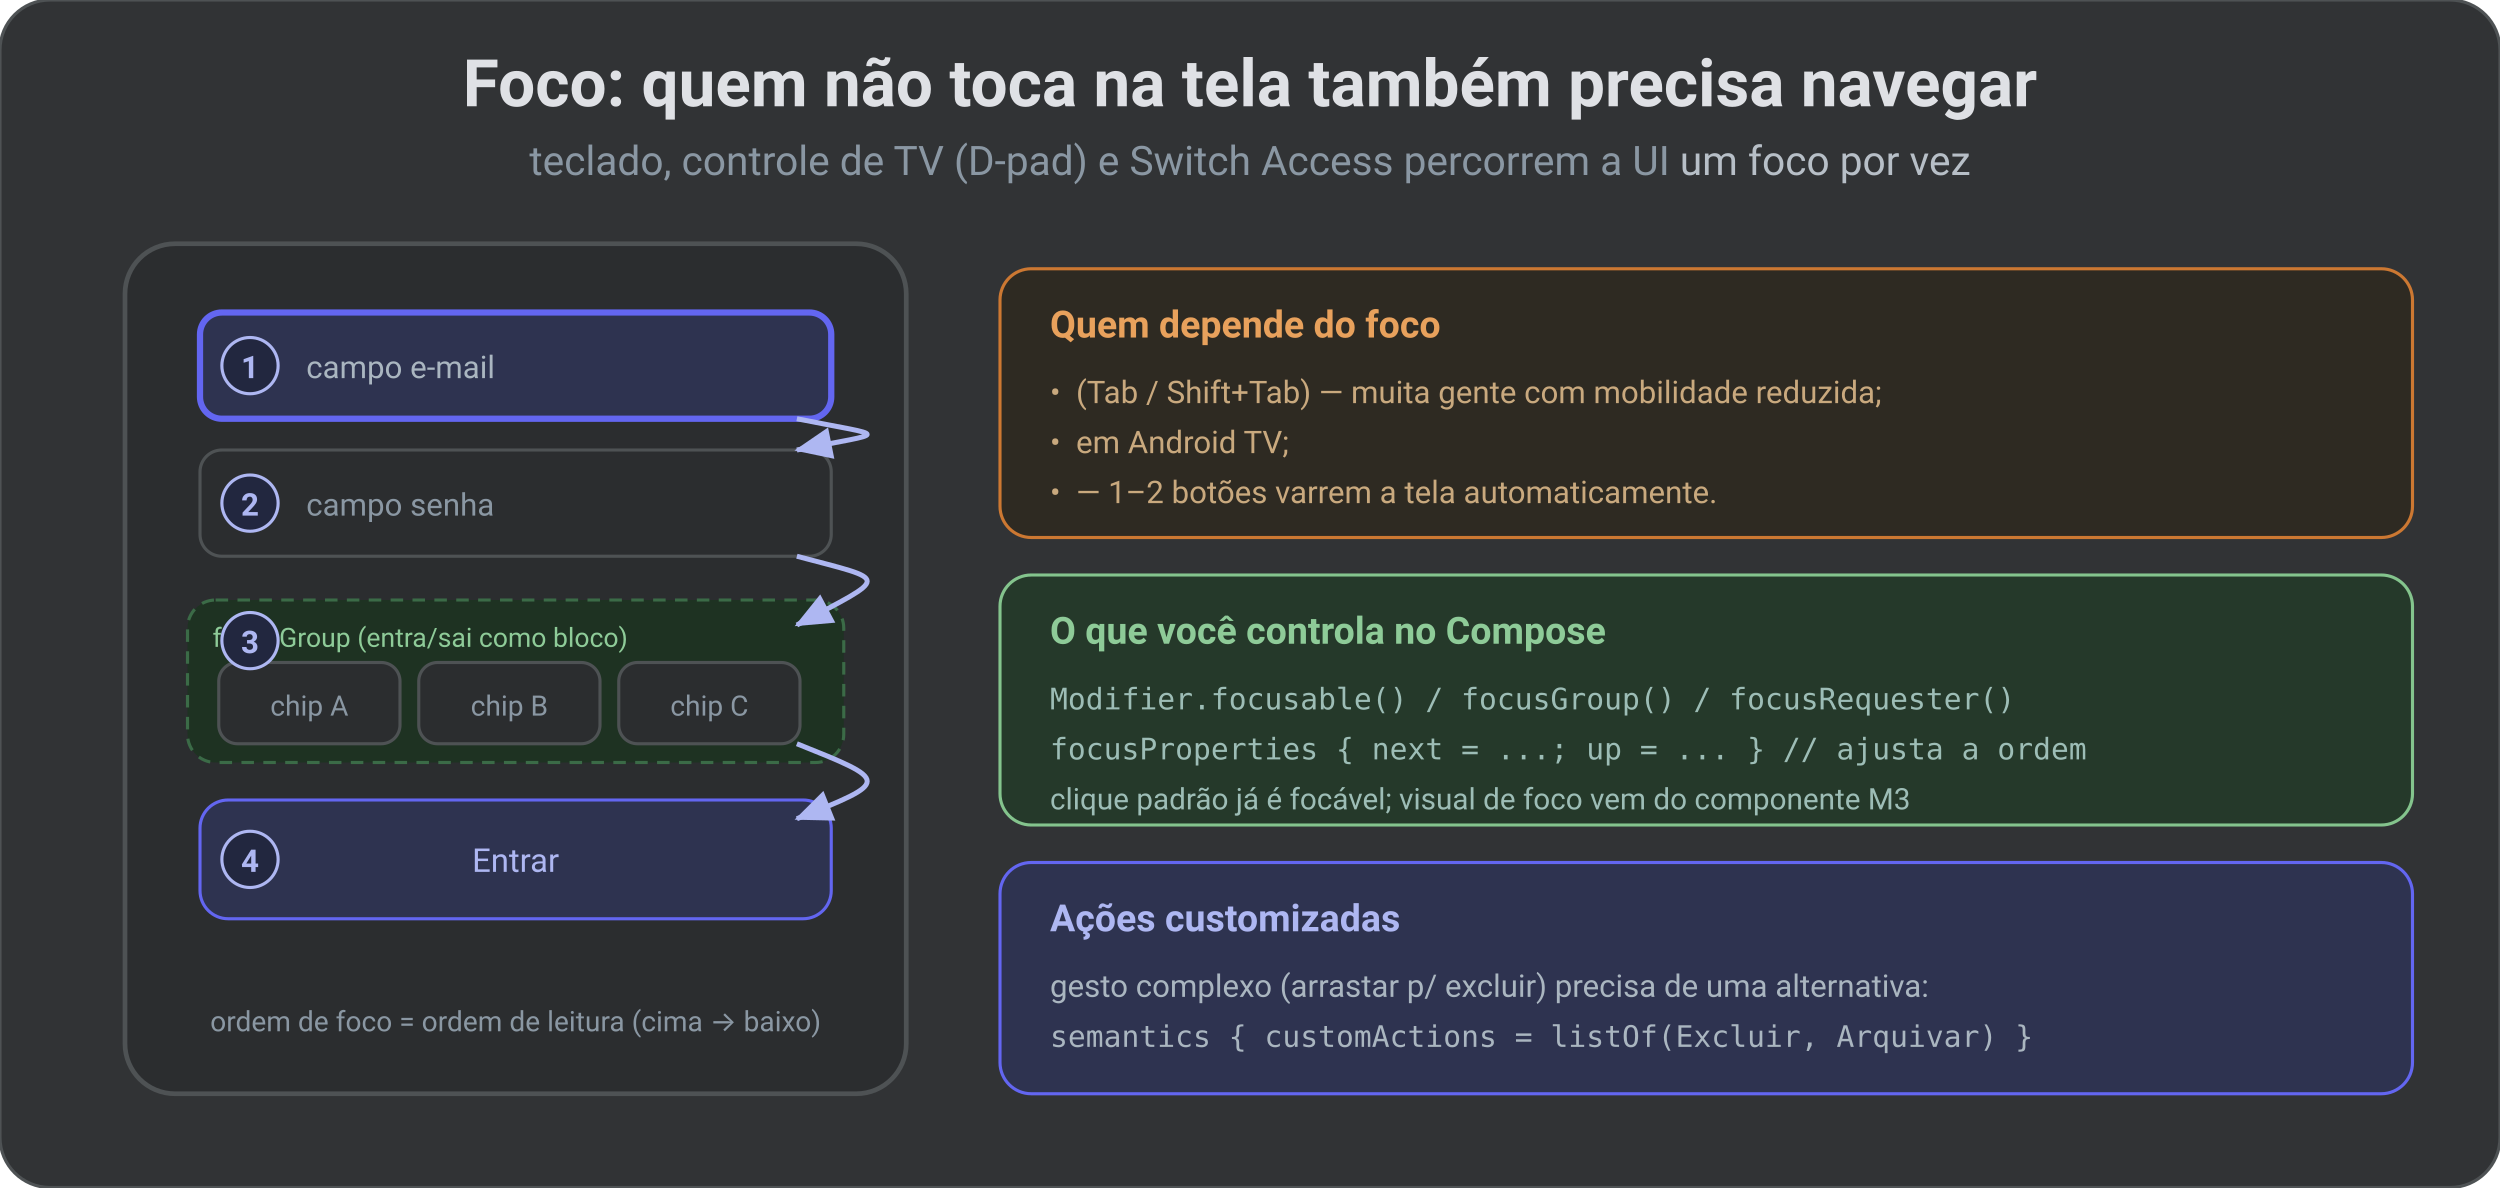
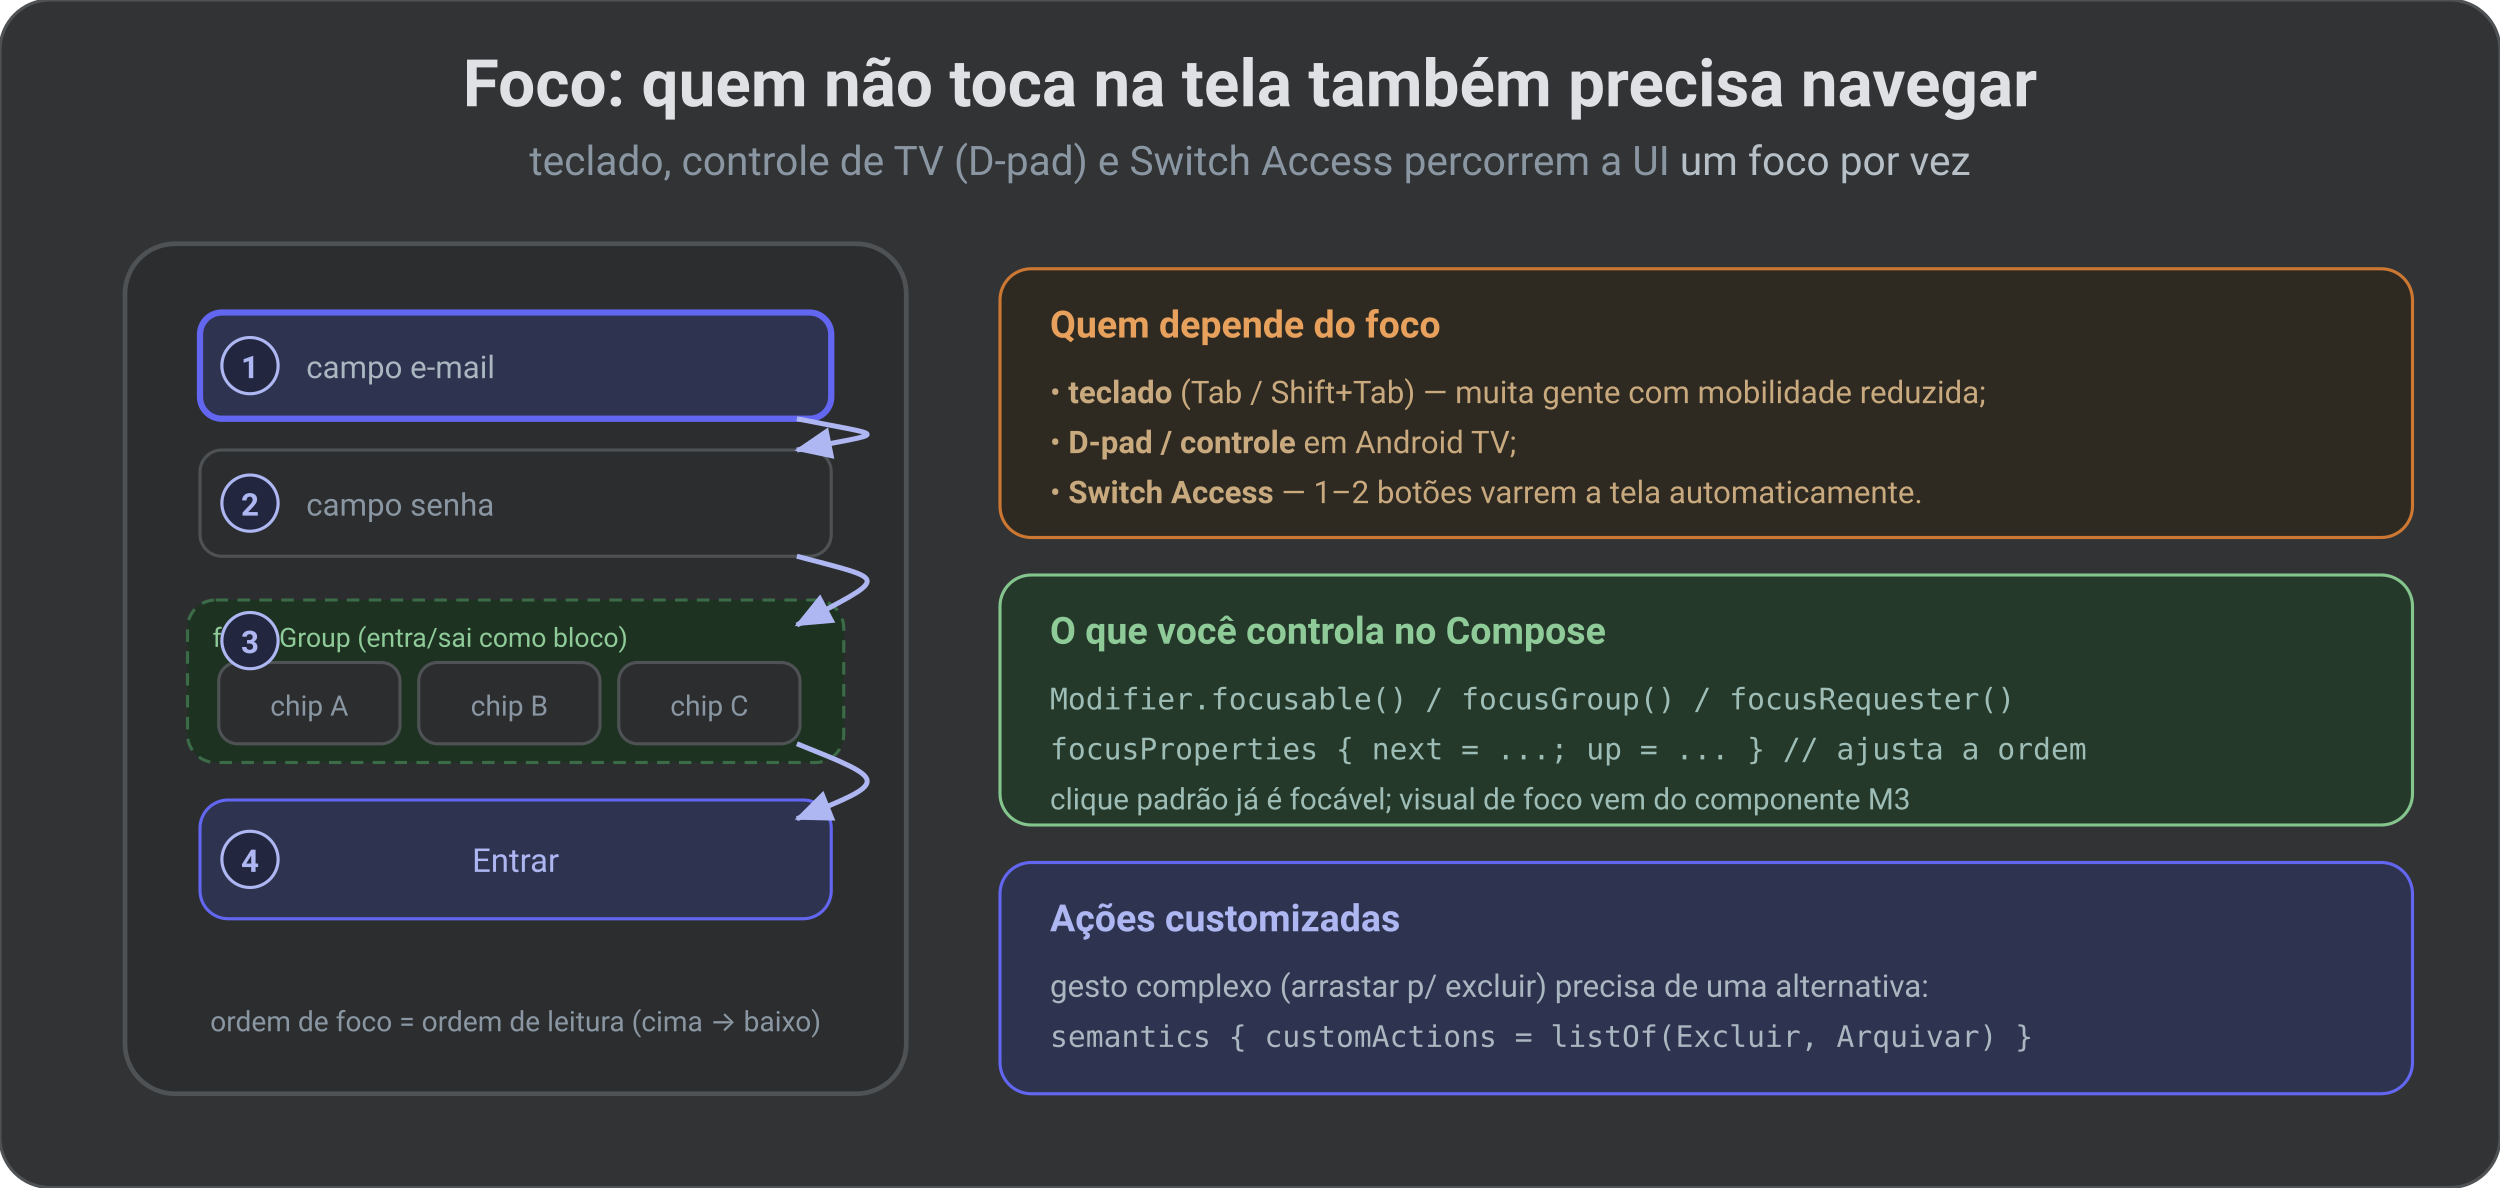
<svg xmlns="http://www.w3.org/2000/svg" viewBox="0 0 800 380" font-family="'Segoe UI', system-ui, -apple-system, Roboto, sans-serif">
  <defs>
    <marker id="fo" markerWidth="11" markerHeight="11" refX="7" refY="3.2" orient="auto">
      <path d="M0 0 L7.5 3.2 L0 6.4 z" fill="#AEB7F2" />
    </marker>
  </defs>
  <rect x="0" y="0" width="800" height="380" rx="16" fill="#313335" stroke="#4E5254" />
  <text x="400" y="34" text-anchor="middle" font-size="21" font-weight="700" fill="#DFE1E5">Foco: quem não toca na tela também precisa navegar</text>
  <text x="400" y="56" text-anchor="middle" font-size="13" fill="#8A97A3">teclado, controle de TV (D-pad) e Switch Access percorrem a UI <tspan fill="#B7BFC7">um foco por vez</tspan>
  </text>
  <rect x="40" y="78" width="250" height="272" rx="16" fill="#2B2D2F" stroke="#4E5254" stroke-width="1.5" />
  <rect x="64" y="100" width="202" height="34" rx="7" fill="#2E3350" stroke="#6366F1" stroke-width="2" />
  <circle cx="80" cy="117" r="9" fill="#22273F" stroke="#AEB7F2" />
  <text x="80" y="121" text-anchor="middle" font-size="10" font-weight="700" fill="#AEB7F2">1</text>
  <text x="98" y="121" font-size="10" fill="#AAB6C0">campo e-mail</text>
  <rect x="64" y="144" width="202" height="34" rx="7" fill="#2B2D2F" stroke="#4E5254" />
  <circle cx="80" cy="161" r="9" fill="#22273F" stroke="#AEB7F2" />
  <text x="80" y="165" text-anchor="middle" font-size="10" font-weight="700" fill="#AEB7F2">2</text>
  <text x="98" y="165" font-size="10" fill="#8A97A3">campo senha</text>
  <rect x="60" y="192" width="210" height="52" rx="9" fill="#1E3222" stroke="#3B6B47" stroke-dasharray="4 3" />
  <text x="68" y="207" font-size="8.5" fill="#8ECB98">focusGroup (entra/sai como bloco)</text>
  <rect x="70" y="212" width="58" height="26" rx="6" fill="#2B2D2F" stroke="#4E5254" />
  <text x="99" y="229" text-anchor="middle" font-size="9" fill="#8A97A3">chip A</text>
  <rect x="134" y="212" width="58" height="26" rx="6" fill="#2B2D2F" stroke="#4E5254" />
  <text x="163" y="229" text-anchor="middle" font-size="9" fill="#8A97A3">chip B</text>
  <rect x="198" y="212" width="58" height="26" rx="6" fill="#2B2D2F" stroke="#4E5254" />
  <text x="227" y="229" text-anchor="middle" font-size="9" fill="#8A97A3">chip C</text>
  <circle cx="80" cy="205" r="9" fill="#22273F" stroke="#AEB7F2" />
  <text x="80" y="209" text-anchor="middle" font-size="10" font-weight="700" fill="#AEB7F2">3</text>
  <rect x="64" y="256" width="202" height="38" rx="9" fill="#2E3350" stroke="#6366F1" />
  <circle cx="80" cy="275" r="9" fill="#22273F" stroke="#AEB7F2" />
  <text x="80" y="279" text-anchor="middle" font-size="10" font-weight="700" fill="#AEB7F2">4</text>
  <text x="165" y="279" text-anchor="middle" font-size="10.5" fill="#AEB7F2">Entrar</text>
  <path d="M255 134 C 285 140, 285 138, 255 144" fill="none" stroke="#AEB7F2" stroke-width="1.6" marker-end="url(#fo)" />
  <path d="M255 178 C 285 186, 285 184, 255 200" fill="none" stroke="#AEB7F2" stroke-width="1.6" marker-end="url(#fo)" />
  <path d="M255 238 C 285 250, 285 250, 255 262" fill="none" stroke="#AEB7F2" stroke-width="1.6" marker-end="url(#fo)" />
  <text x="165" y="330" text-anchor="middle" font-size="9" fill="#8A97A3">ordem de foco = ordem de leitura (cima → baixo)</text>
  <rect x="320" y="86" width="452" height="86" rx="10" fill="#2E2A22" stroke="#CC7832" />
  <text x="336" y="108" font-size="12" font-weight="700" fill="#E8A15C">Quem depende do foco</text>
-   <text x="336" y="129" font-size="10" fill="#C9A97E">• <strong>teclado</strong> (Tab / Shift+Tab) — muita gente com mobilidade reduzida;</text>
-   <text x="336" y="145" font-size="10" fill="#C9A97E">• <strong>D-pad / controle</strong> em Android TV;</text>
-   <text x="336" y="161" font-size="10" fill="#C9A97E">• <strong>Switch Access</strong> — 1–2 botões varrem a tela automaticamente.</text>
+   <text x="336" y="129" font-size="10" fill="#C9A97E">• <tspan font-weight="700">teclado</tspan> (Tab / Shift+Tab) — muita gente com mobilidade reduzida;</text>
+   <text x="336" y="145" font-size="10" fill="#C9A97E">• <tspan font-weight="700">D-pad / controle</tspan> em Android TV;</text>
+   <text x="336" y="161" font-size="10" fill="#C9A97E">• <tspan font-weight="700">Switch Access</tspan> — 1–2 botões varrem a tela automaticamente.</text>
  <rect x="320" y="184" width="452" height="80" rx="10" fill="#25392A" stroke="#84C48D" />
  <text x="336" y="206" font-size="12" font-weight="700" fill="#8ECB98">O que você controla no Compose</text>
  <text x="336" y="227" font-family="ui-monospace,monospace" font-size="9.5" fill="#9DBDB6">Modifier.focusable() / focusGroup() / focusRequester()</text>
  <text x="336" y="243" font-family="ui-monospace,monospace" font-size="9.5" fill="#9DBDB6">focusProperties { next = ...; up = ... }  // ajusta a ordem</text>
  <text x="336" y="259" font-size="9.5" fill="#9DBDB6">clique padrão já é focável; visual de foco vem do componente M3</text>
  <rect x="320" y="276" width="452" height="74" rx="10" fill="#2E3350" stroke="#6366F1" />
  <text x="336" y="298" font-size="12" font-weight="700" fill="#AEB7F2">Ações customizadas</text>
  <text x="336" y="319" font-size="10" fill="#AAB6C0">gesto complexo (arrastar p/ excluir) precisa de uma alternativa:</text>
  <text x="336" y="335" font-family="ui-monospace,monospace" font-size="9.5" fill="#AAB6C0">semantics { customActions = listOf(Excluir, Arquivar) }</text>
</svg>
